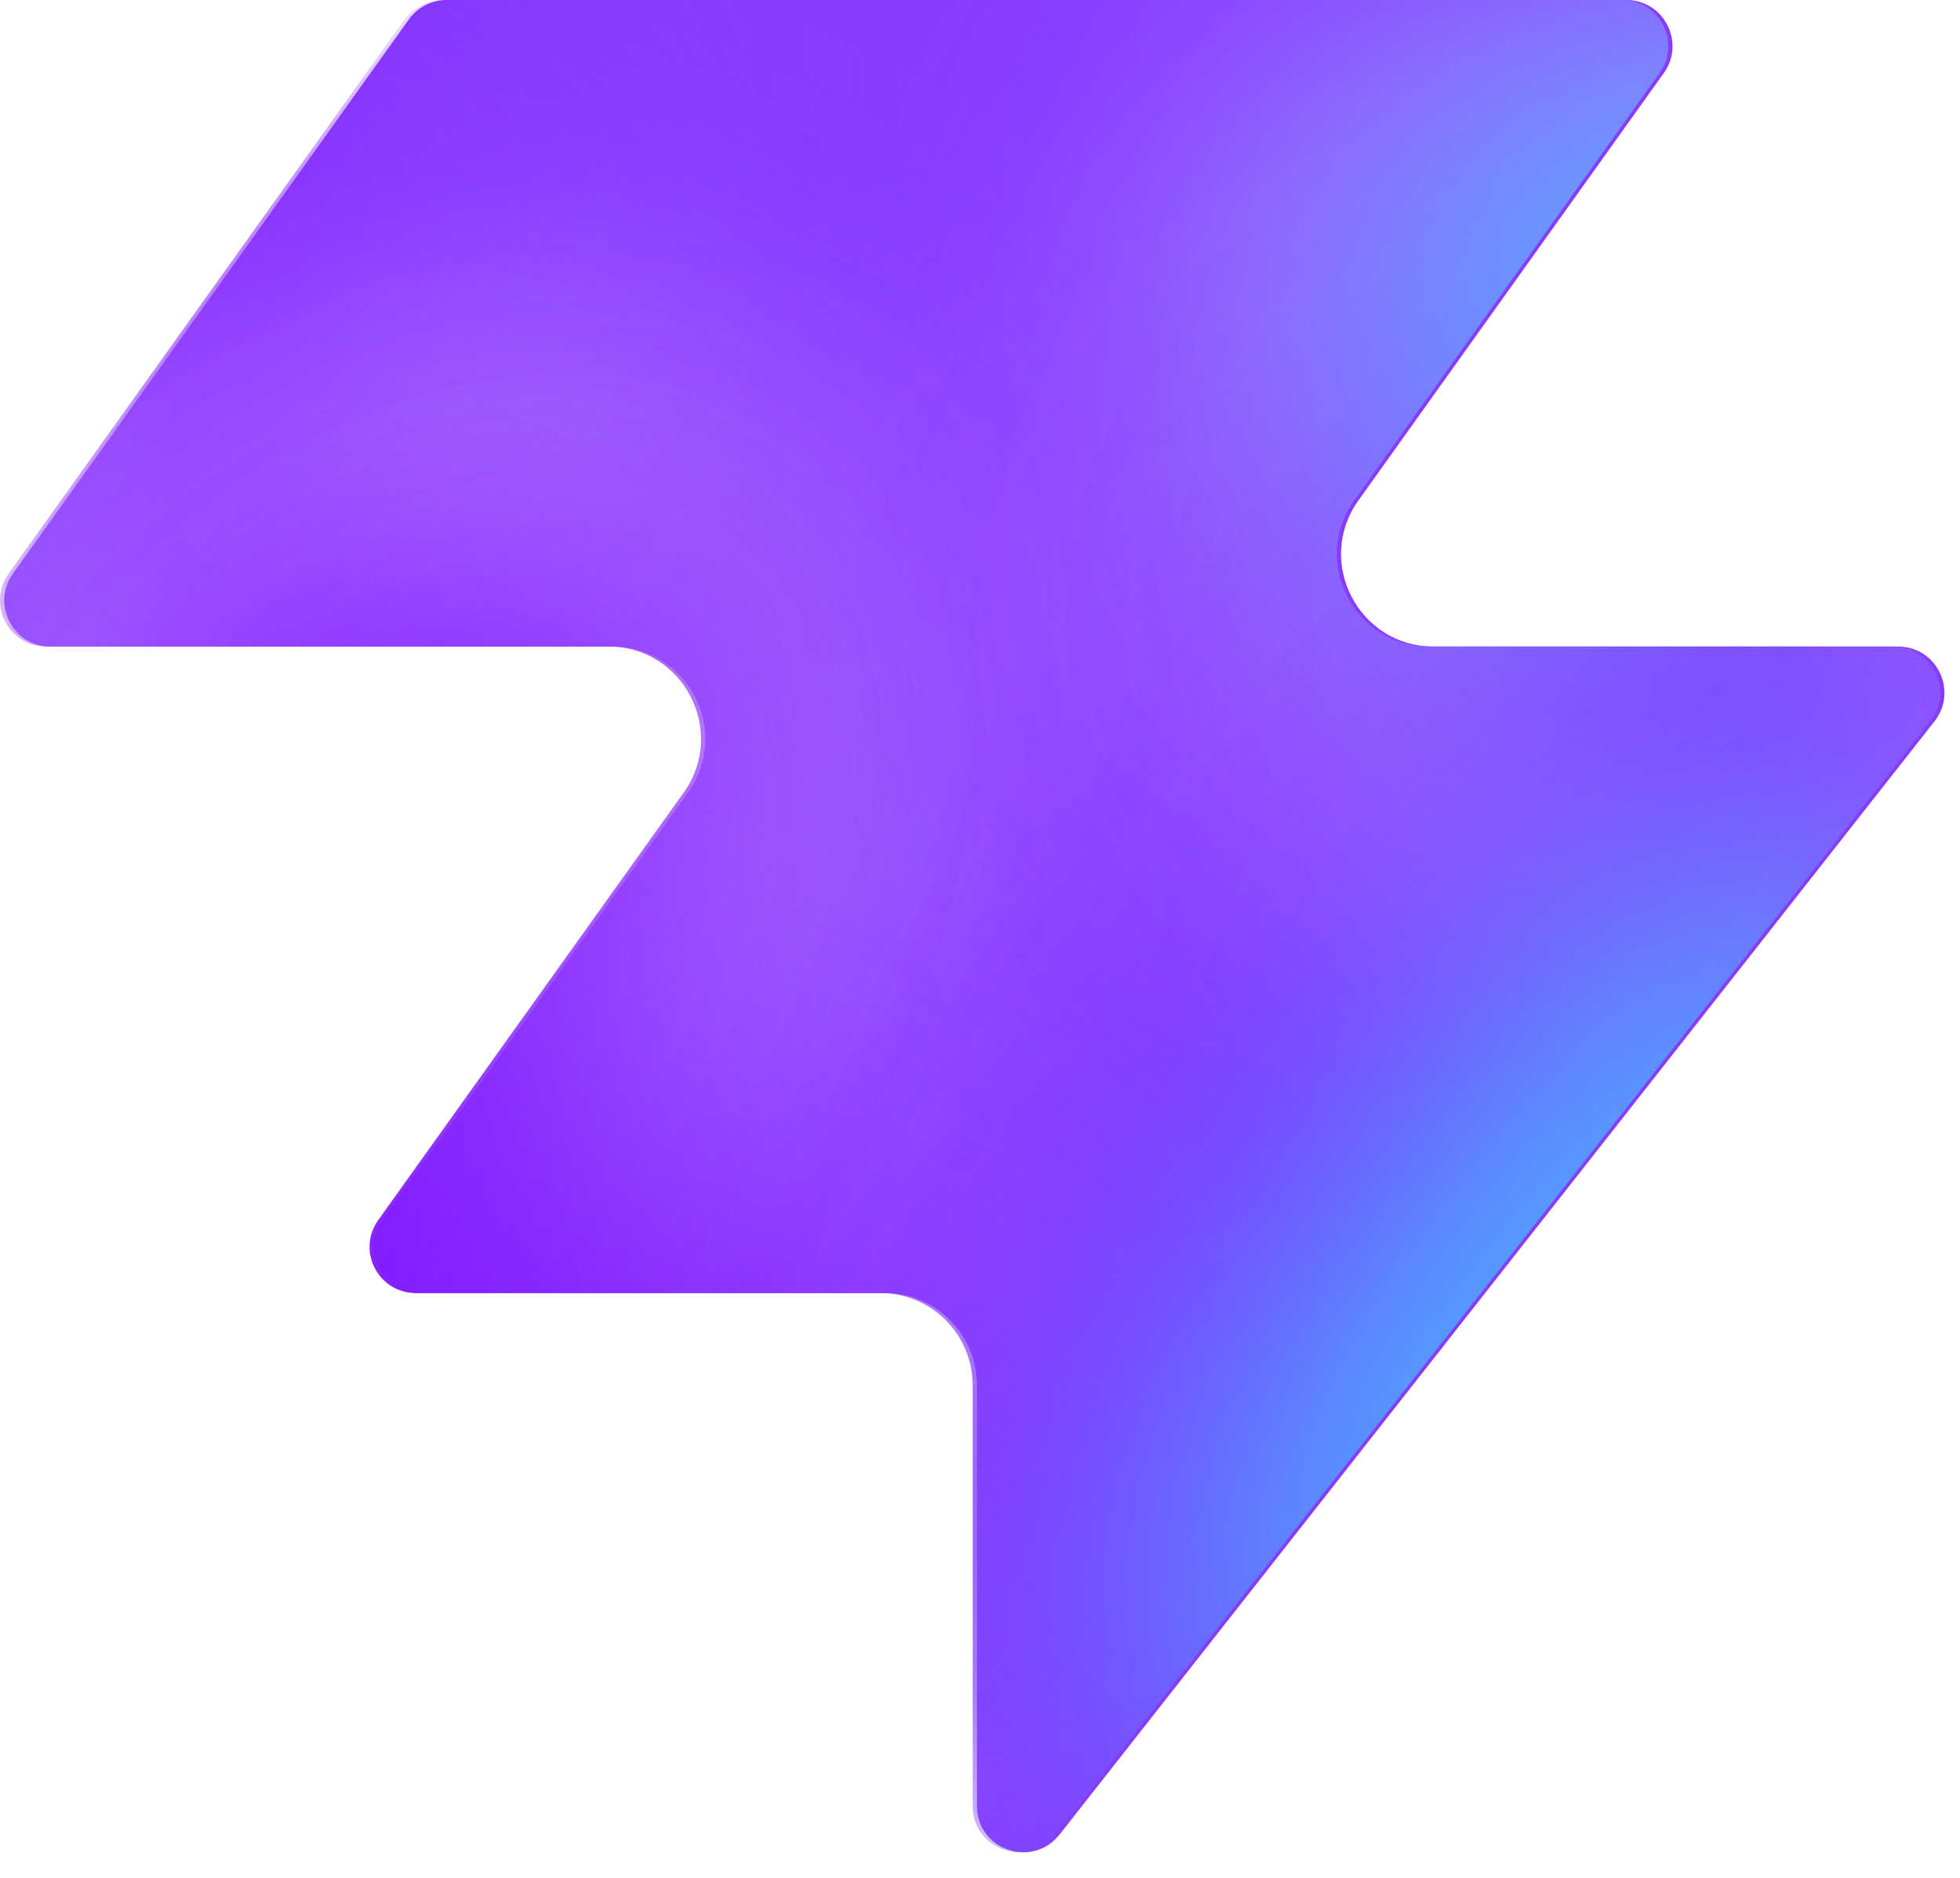
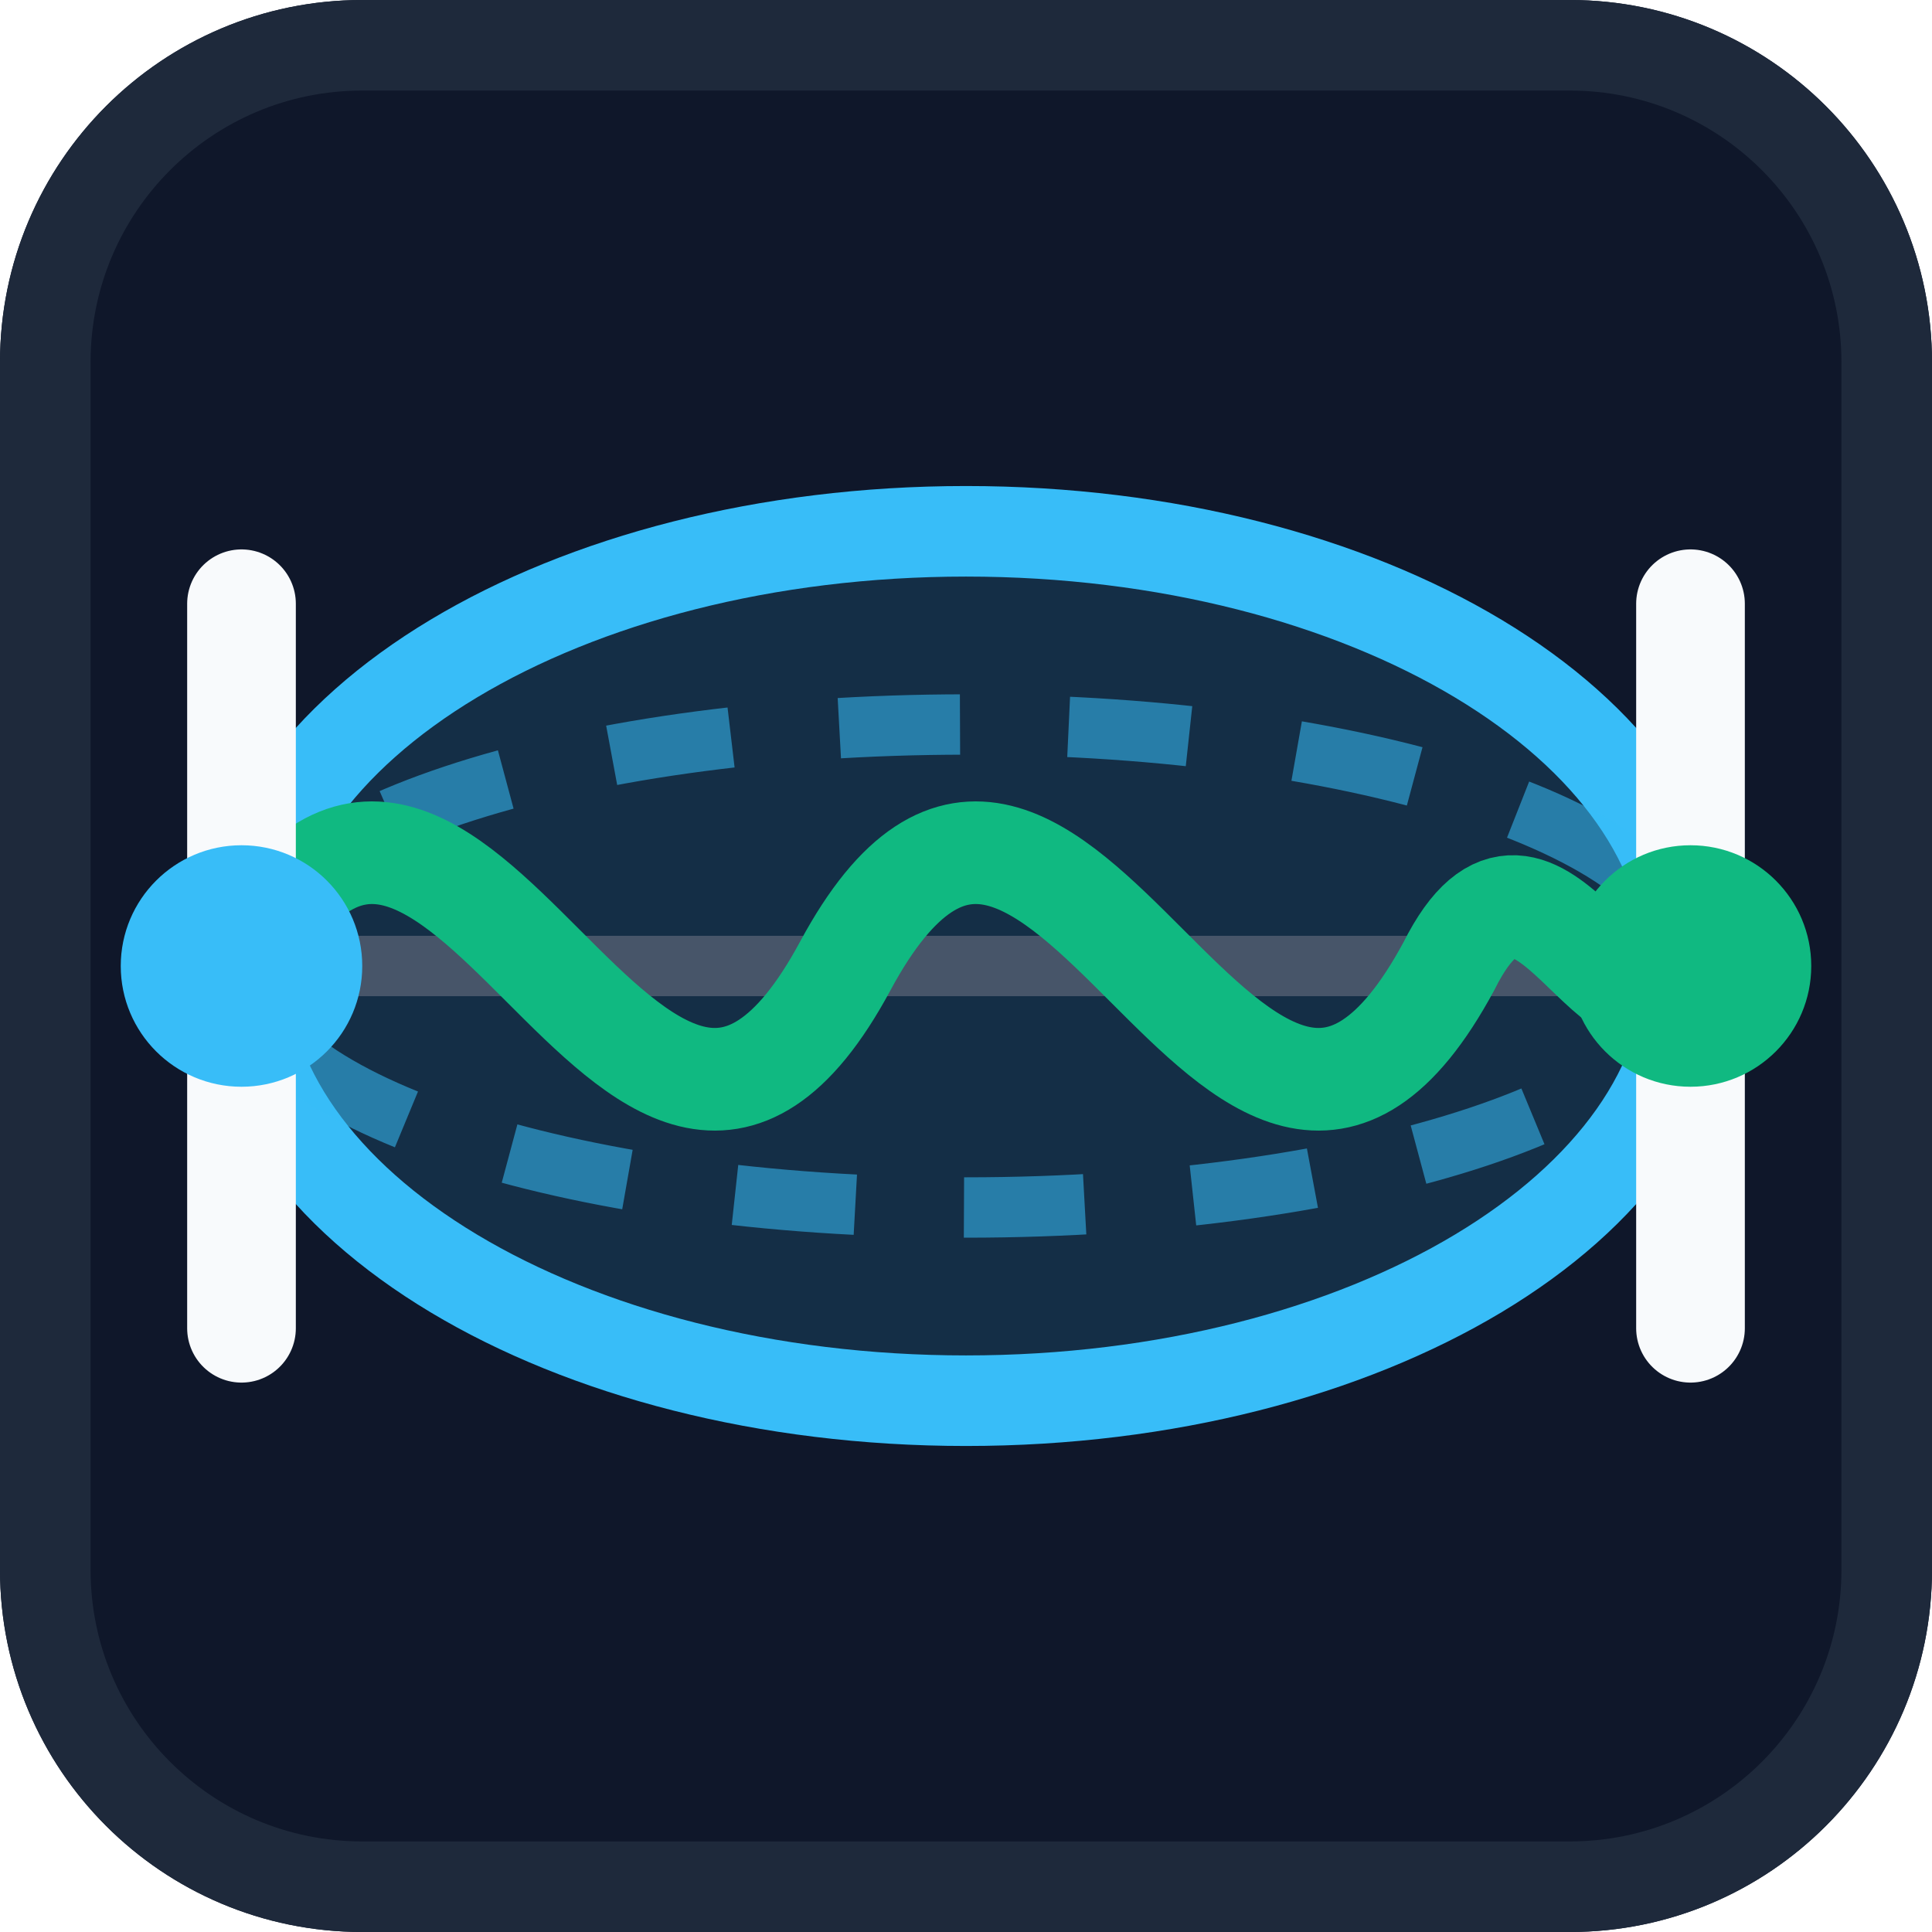
- <svg xmlns="http://www.w3.org/2000/svg" width="48" height="46" fill="none" viewBox="0 0 48 46">
-   <path fill="#863bff" d="M25.946 44.938c-.664.845-2.021.375-2.021-.698V33.937a2.26 2.26 0 0 0-2.262-2.262H10.287c-.92 0-1.456-1.04-.92-1.788l7.48-10.471c1.07-1.497 0-3.578-1.842-3.578H1.237c-.92 0-1.456-1.04-.92-1.788L10.013.474c.214-.297.556-.474.92-.474h28.894c.92 0 1.456 1.04.92 1.788l-7.48 10.471c-1.07 1.498 0 3.579 1.842 3.579h11.377c.943 0 1.473 1.088.89 1.83L25.947 44.94z" style="fill:#863bff;fill:color(display-p3 .525 .23 1);fill-opacity:1" />
-   <mask id="a" width="48" height="46" x="0" y="0" maskUnits="userSpaceOnUse" style="mask-type:alpha">
-     <path fill="#000" d="M25.842 44.938c-.664.844-2.021.375-2.021-.698V33.937a2.26 2.26 0 0 0-2.262-2.262H10.183c-.92 0-1.456-1.04-.92-1.788l7.48-10.471c1.07-1.498 0-3.579-1.842-3.579H1.133c-.92 0-1.456-1.04-.92-1.787L9.91.473c.214-.297.556-.474.92-.474h28.894c.92 0 1.456 1.04.92 1.788l-7.48 10.471c-1.07 1.498 0 3.578 1.842 3.578h11.377c.943 0 1.473 1.088.89 1.832L25.843 44.94z" style="fill:#000;fill-opacity:1" />
-   </mask>
-   <g mask="url(#a)">
-     <g filter="url(#b)">
-       <ellipse cx="5.508" cy="14.704" fill="#ede6ff" rx="5.508" ry="14.704" style="fill:#ede6ff;fill:color(display-p3 .927 .903 1);fill-opacity:1" transform="matrix(.00324 1 1 -.00324 -4.47 31.516)" />
-     </g>
-     <g filter="url(#c)">
-       <ellipse cx="10.399" cy="29.851" fill="#ede6ff" rx="10.399" ry="29.851" style="fill:#ede6ff;fill:color(display-p3 .927 .903 1);fill-opacity:1" transform="matrix(.00324 1 1 -.00324 -39.328 7.883)" />
-     </g>
-     <g filter="url(#d)">
-       <ellipse cx="5.508" cy="30.487" fill="#7e14ff" rx="5.508" ry="30.487" style="fill:#7e14ff;fill:color(display-p3 .492 .077 1);fill-opacity:1" transform="rotate(89.814 -25.913 -14.639)scale(1 -1)" />
-     </g>
-     <g filter="url(#e)">
-       <ellipse cx="5.508" cy="30.599" fill="#7e14ff" rx="5.508" ry="30.599" style="fill:#7e14ff;fill:color(display-p3 .492 .077 1);fill-opacity:1" transform="rotate(89.814 -32.644 -3.334)scale(1 -1)" />
-     </g>
-     <g filter="url(#f)">
-       <ellipse cx="5.508" cy="30.599" fill="#7e14ff" rx="5.508" ry="30.599" style="fill:#7e14ff;fill:color(display-p3 .492 .077 1);fill-opacity:1" transform="matrix(.00324 1 1 -.00324 -34.34 30.47)" />
-     </g>
-     <g filter="url(#g)">
-       <ellipse cx="14.072" cy="22.078" fill="#ede6ff" rx="14.072" ry="22.078" style="fill:#ede6ff;fill:color(display-p3 .927 .903 1);fill-opacity:1" transform="rotate(93.35 24.506 48.493)scale(-1 1)" />
-     </g>
-     <g filter="url(#h)">
-       <ellipse cx="3.47" cy="21.501" fill="#7e14ff" rx="3.47" ry="21.501" style="fill:#7e14ff;fill:color(display-p3 .492 .077 1);fill-opacity:1" transform="rotate(89.009 28.708 47.59)scale(-1 1)" />
-     </g>
-     <g filter="url(#i)">
-       <ellipse cx="3.47" cy="21.501" fill="#7e14ff" rx="3.47" ry="21.501" style="fill:#7e14ff;fill:color(display-p3 .492 .077 1);fill-opacity:1" transform="rotate(89.009 28.708 47.59)scale(-1 1)" />
-     </g>
-     <g filter="url(#j)">
-       <ellipse cx=".387" cy="8.972" fill="#7e14ff" rx="4.407" ry="29.108" style="fill:#7e14ff;fill:color(display-p3 .492 .077 1);fill-opacity:1" transform="rotate(39.51 .387 8.972)" />
-     </g>
-     <g filter="url(#k)">
-       <ellipse cx="47.523" cy="-6.092" fill="#7e14ff" rx="4.407" ry="29.108" style="fill:#7e14ff;fill:color(display-p3 .492 .077 1);fill-opacity:1" transform="rotate(37.892 47.523 -6.092)" />
-     </g>
-     <g filter="url(#l)">
-       <ellipse cx="41.412" cy="6.333" fill="#47bfff" rx="5.971" ry="9.665" style="fill:#47bfff;fill:color(display-p3 .28 .748 1);fill-opacity:1" transform="rotate(37.892 41.412 6.333)" />
-     </g>
-     <g filter="url(#m)">
-       <ellipse cx="-1.879" cy="38.332" fill="#7e14ff" rx="4.407" ry="29.108" style="fill:#7e14ff;fill:color(display-p3 .492 .077 1);fill-opacity:1" transform="rotate(37.892 -1.88 38.332)" />
-     </g>
-     <g filter="url(#n)">
-       <ellipse cx="-1.879" cy="38.332" fill="#7e14ff" rx="4.407" ry="29.108" style="fill:#7e14ff;fill:color(display-p3 .492 .077 1);fill-opacity:1" transform="rotate(37.892 -1.88 38.332)" />
-     </g>
-     <g filter="url(#o)">
-       <ellipse cx="35.651" cy="29.907" fill="#7e14ff" rx="4.407" ry="29.108" style="fill:#7e14ff;fill:color(display-p3 .492 .077 1);fill-opacity:1" transform="rotate(37.892 35.651 29.907)" />
-     </g>
-     <g filter="url(#p)">
-       <ellipse cx="38.418" cy="32.4" fill="#47bfff" rx="5.971" ry="15.297" style="fill:#47bfff;fill:color(display-p3 .28 .748 1);fill-opacity:1" transform="rotate(37.892 38.418 32.4)" />
-     </g>
-   </g>
-   <defs>
-     <filter id="b" width="60.045" height="41.654" x="-19.77" y="16.149" color-interpolation-filters="sRGB" filterUnits="userSpaceOnUse">
-       <feFlood flood-opacity="0" result="BackgroundImageFix" />
-       <feBlend in="SourceGraphic" in2="BackgroundImageFix" result="shape" />
-       <feGaussianBlur result="effect1_foregroundBlur_2002_17158" stdDeviation="7.659" />
-     </filter>
-     <filter id="c" width="90.34" height="51.437" x="-54.613" y="-7.533" color-interpolation-filters="sRGB" filterUnits="userSpaceOnUse">
-       <feFlood flood-opacity="0" result="BackgroundImageFix" />
-       <feBlend in="SourceGraphic" in2="BackgroundImageFix" result="shape" />
-       <feGaussianBlur result="effect1_foregroundBlur_2002_17158" stdDeviation="7.659" />
-     </filter>
-     <filter id="d" width="79.355" height="29.4" x="-49.64" y="2.03" color-interpolation-filters="sRGB" filterUnits="userSpaceOnUse">
-       <feFlood flood-opacity="0" result="BackgroundImageFix" />
-       <feBlend in="SourceGraphic" in2="BackgroundImageFix" result="shape" />
-       <feGaussianBlur result="effect1_foregroundBlur_2002_17158" stdDeviation="4.596" />
-     </filter>
-     <filter id="e" width="79.579" height="29.4" x="-45.045" y="20.029" color-interpolation-filters="sRGB" filterUnits="userSpaceOnUse">
-       <feFlood flood-opacity="0" result="BackgroundImageFix" />
-       <feBlend in="SourceGraphic" in2="BackgroundImageFix" result="shape" />
-       <feGaussianBlur result="effect1_foregroundBlur_2002_17158" stdDeviation="4.596" />
-     </filter>
-     <filter id="f" width="79.579" height="29.4" x="-43.513" y="21.178" color-interpolation-filters="sRGB" filterUnits="userSpaceOnUse">
-       <feFlood flood-opacity="0" result="BackgroundImageFix" />
-       <feBlend in="SourceGraphic" in2="BackgroundImageFix" result="shape" />
-       <feGaussianBlur result="effect1_foregroundBlur_2002_17158" stdDeviation="4.596" />
-     </filter>
-     <filter id="g" width="74.749" height="58.852" x="15.756" y="-17.901" color-interpolation-filters="sRGB" filterUnits="userSpaceOnUse">
-       <feFlood flood-opacity="0" result="BackgroundImageFix" />
-       <feBlend in="SourceGraphic" in2="BackgroundImageFix" result="shape" />
-       <feGaussianBlur result="effect1_foregroundBlur_2002_17158" stdDeviation="7.659" />
-     </filter>
-     <filter id="h" width="61.377" height="25.362" x="23.548" y="2.284" color-interpolation-filters="sRGB" filterUnits="userSpaceOnUse">
-       <feFlood flood-opacity="0" result="BackgroundImageFix" />
-       <feBlend in="SourceGraphic" in2="BackgroundImageFix" result="shape" />
-       <feGaussianBlur result="effect1_foregroundBlur_2002_17158" stdDeviation="4.596" />
-     </filter>
-     <filter id="i" width="61.377" height="25.362" x="23.548" y="2.284" color-interpolation-filters="sRGB" filterUnits="userSpaceOnUse">
-       <feFlood flood-opacity="0" result="BackgroundImageFix" />
-       <feBlend in="SourceGraphic" in2="BackgroundImageFix" result="shape" />
-       <feGaussianBlur result="effect1_foregroundBlur_2002_17158" stdDeviation="4.596" />
-     </filter>
-     <filter id="j" width="56.045" height="63.649" x="-27.636" y="-22.853" color-interpolation-filters="sRGB" filterUnits="userSpaceOnUse">
-       <feFlood flood-opacity="0" result="BackgroundImageFix" />
-       <feBlend in="SourceGraphic" in2="BackgroundImageFix" result="shape" />
-       <feGaussianBlur result="effect1_foregroundBlur_2002_17158" stdDeviation="4.596" />
-     </filter>
-     <filter id="k" width="54.814" height="64.646" x="20.116" y="-38.415" color-interpolation-filters="sRGB" filterUnits="userSpaceOnUse">
-       <feFlood flood-opacity="0" result="BackgroundImageFix" />
-       <feBlend in="SourceGraphic" in2="BackgroundImageFix" result="shape" />
-       <feGaussianBlur result="effect1_foregroundBlur_2002_17158" stdDeviation="4.596" />
-     </filter>
-     <filter id="l" width="33.541" height="35.313" x="24.641" y="-11.323" color-interpolation-filters="sRGB" filterUnits="userSpaceOnUse">
-       <feFlood flood-opacity="0" result="BackgroundImageFix" />
-       <feBlend in="SourceGraphic" in2="BackgroundImageFix" result="shape" />
-       <feGaussianBlur result="effect1_foregroundBlur_2002_17158" stdDeviation="4.596" />
-     </filter>
-     <filter id="m" width="54.814" height="64.646" x="-29.286" y="6.009" color-interpolation-filters="sRGB" filterUnits="userSpaceOnUse">
-       <feFlood flood-opacity="0" result="BackgroundImageFix" />
-       <feBlend in="SourceGraphic" in2="BackgroundImageFix" result="shape" />
-       <feGaussianBlur result="effect1_foregroundBlur_2002_17158" stdDeviation="4.596" />
-     </filter>
-     <filter id="n" width="54.814" height="64.646" x="-29.286" y="6.009" color-interpolation-filters="sRGB" filterUnits="userSpaceOnUse">
-       <feFlood flood-opacity="0" result="BackgroundImageFix" />
-       <feBlend in="SourceGraphic" in2="BackgroundImageFix" result="shape" />
-       <feGaussianBlur result="effect1_foregroundBlur_2002_17158" stdDeviation="4.596" />
-     </filter>
-     <filter id="o" width="54.814" height="64.646" x="8.244" y="-2.416" color-interpolation-filters="sRGB" filterUnits="userSpaceOnUse">
-       <feFlood flood-opacity="0" result="BackgroundImageFix" />
-       <feBlend in="SourceGraphic" in2="BackgroundImageFix" result="shape" />
-       <feGaussianBlur result="effect1_foregroundBlur_2002_17158" stdDeviation="4.596" />
-     </filter>
-     <filter id="p" width="39.409" height="43.623" x="18.713" y="10.588" color-interpolation-filters="sRGB" filterUnits="userSpaceOnUse">
-       <feFlood flood-opacity="0" result="BackgroundImageFix" />
-       <feBlend in="SourceGraphic" in2="BackgroundImageFix" result="shape" />
-       <feGaussianBlur result="effect1_foregroundBlur_2002_17158" stdDeviation="4.596" />
-     </filter>
-   </defs>
+ <svg xmlns="http://www.w3.org/2000/svg" width="32" height="32" viewBox="0 0 32 32" fill="none">
+   <rect width="32" height="32" rx="6" fill="#0f172a" />
+   <rect x="0.75" y="0.75" width="30.5" height="30.5" rx="5.25" stroke="#1e293b" stroke-width="1.5" />
+   <ellipse cx="16" cy="16" rx="12" ry="7.2" fill="#38bdf8" fill-opacity="0.14" stroke="#38bdf8" stroke-width="1.5" />
+   <ellipse cx="16" cy="16" rx="12" ry="4" stroke="#38bdf8" stroke-opacity="0.55" stroke-width="1" stroke-dasharray="2 1.8" />
+   <line x1="4" y1="16" x2="28" y2="16" stroke="#475569" stroke-width="1" />
+   <path d="M 4 16 C 7.5 9.5, 10.5 22.5, 14 16 C 17.5 9.5, 20.5 22.5, 24 16 C 25.5 13, 26.8 18, 28 16" stroke="#10b981" stroke-width="1.7" stroke-linecap="round" />
+   <line x1="4" y1="10" x2="4" y2="22" stroke="#f8fafc" stroke-width="1.8" stroke-linecap="round" />
+   <line x1="28" y1="10" x2="28" y2="22" stroke="#f8fafc" stroke-width="1.8" stroke-linecap="round" />
+   <circle cx="4" cy="16" r="2" fill="#38bdf8" />
+   <circle cx="28" cy="16" r="2" fill="#10b981" />
</svg>
